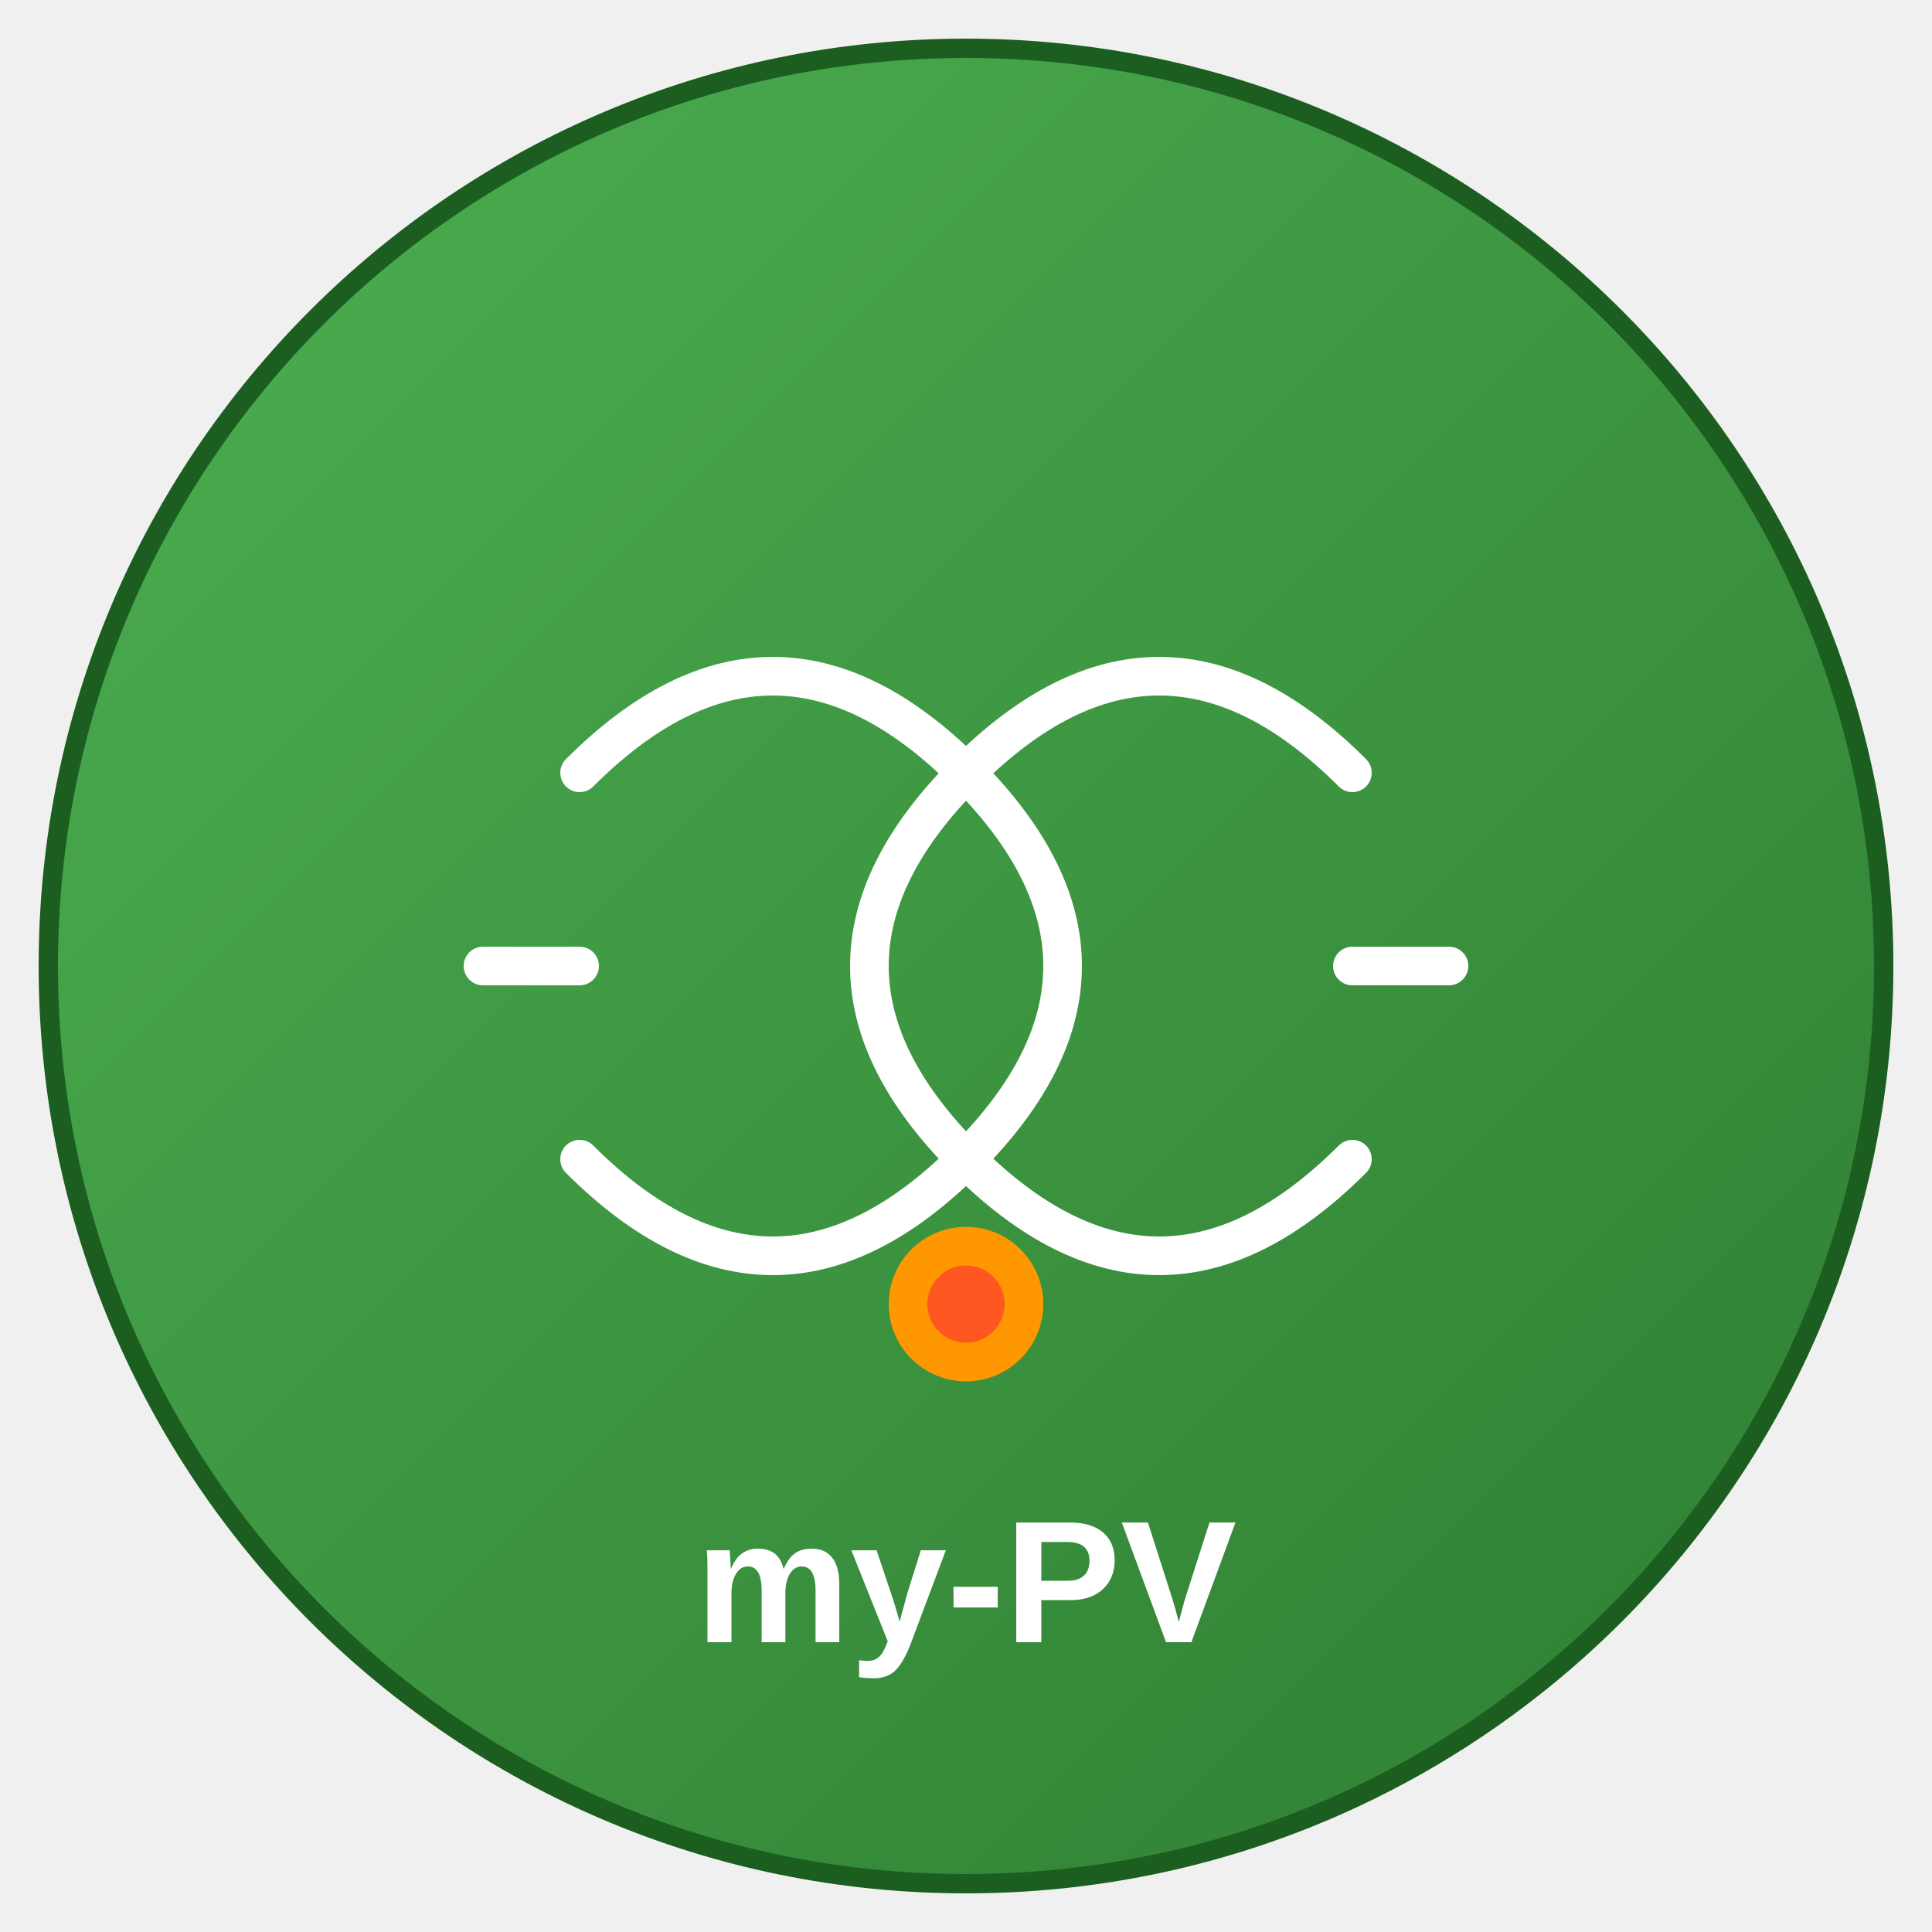
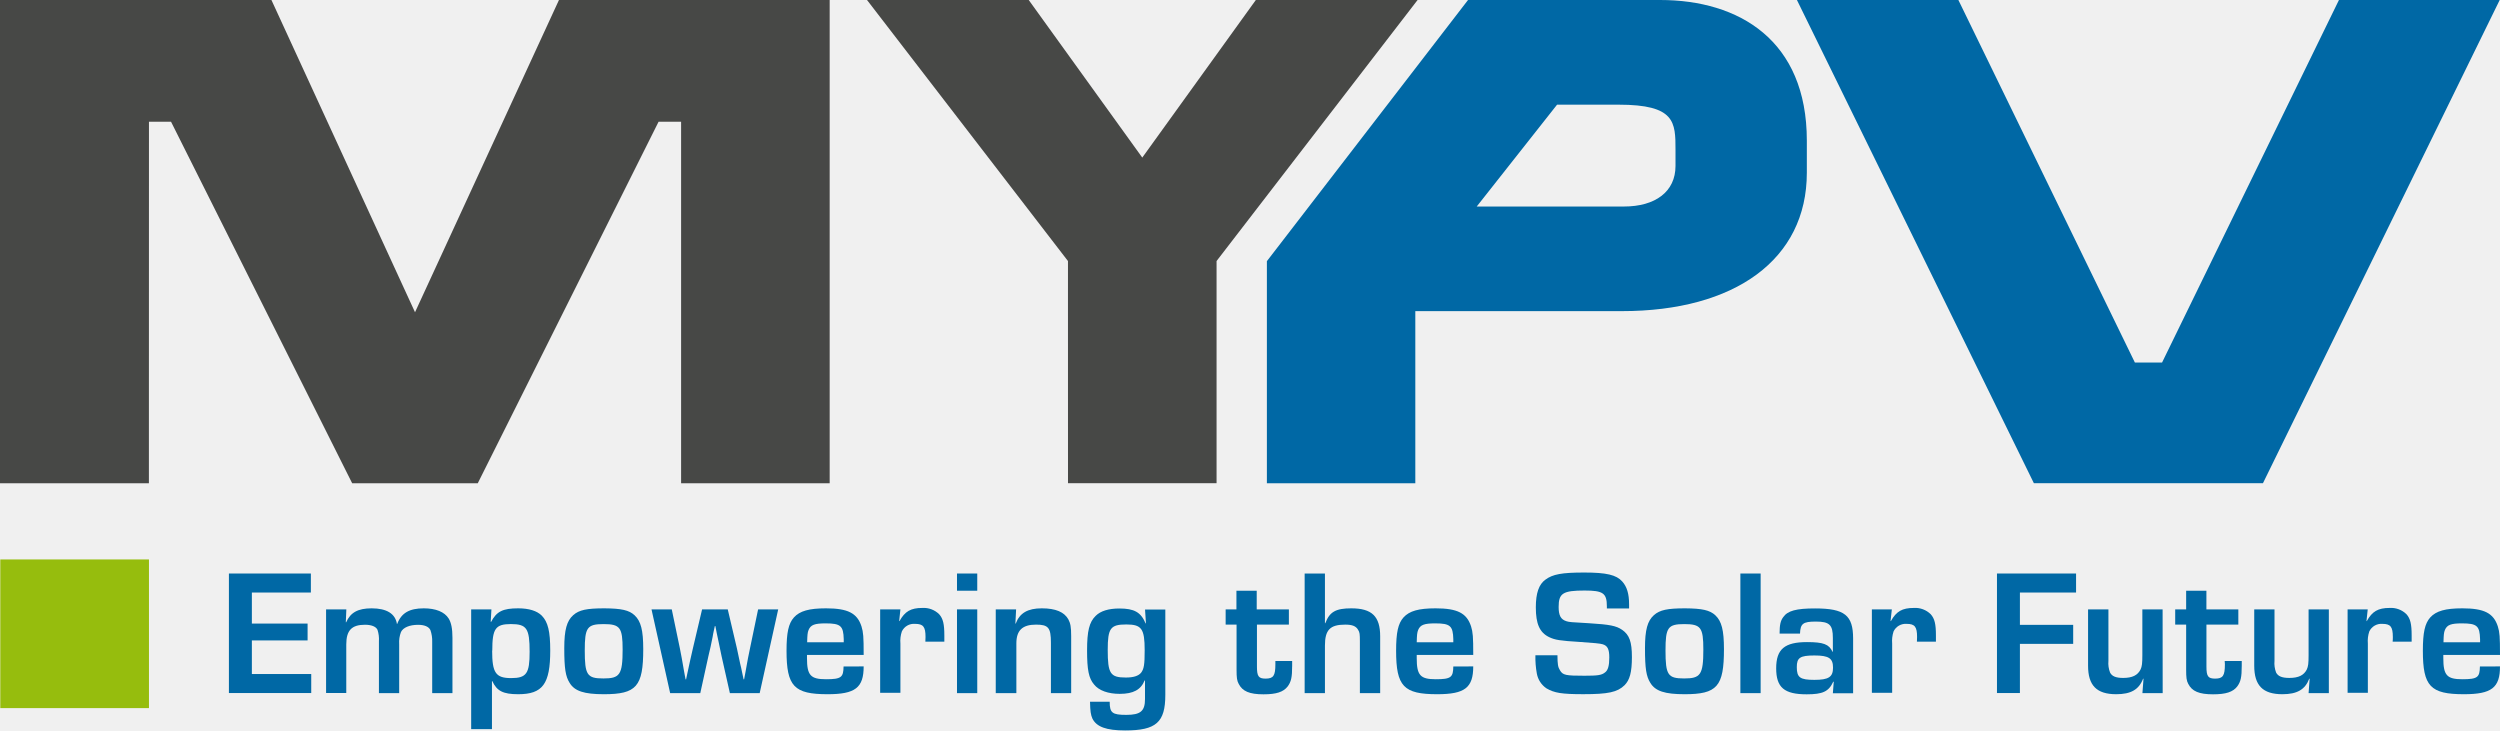
- <svg xmlns="http://www.w3.org/2000/svg" width="200" height="200" viewBox="0 0 200 200">
+ <svg xmlns="http://www.w3.org/2000/svg" viewBox="0 0 762.62 222.82">
  <defs>
-     <linearGradient id="gradient" x1="0%" y1="0%" x2="100%" y2="100%">
-       <stop offset="0%" style="stop-color:#4CAF50;stop-opacity:1" />
-       <stop offset="100%" style="stop-color:#2E7D32;stop-opacity:1" />
-     </linearGradient>
+     <style>.i{fill:#96bd0d;}.j{fill:#0068a5;}.k{fill:#474846;}</style>
  </defs>
-   <circle cx="100" cy="100" r="95" fill="url(#gradient)" stroke="#1B5E20" stroke-width="2" />
-   <g transform="translate(100,100)">
-     <path d="M -40 -20 Q -20 -40 0 -20 Q 20 0 0 20 Q -20 40 -40 20" fill="none" stroke="white" stroke-width="4" stroke-linecap="round" />
-     <path d="M 40 -20 Q 20 -40 0 -20 Q -20 0 0 20 Q 20 40 40 20" fill="none" stroke="white" stroke-width="4" stroke-linecap="round" />
-     <line x1="-50" y1="0" x2="-40" y2="0" stroke="white" stroke-width="4" stroke-linecap="round" />
-     <line x1="40" y1="0" x2="50" y2="0" stroke="white" stroke-width="4" stroke-linecap="round" />
-     <circle cx="0" cy="35" r="8" fill="#FF9800" />
-     <circle cx="0" cy="35" r="4" fill="#FF5722" />
+   <g id="a">
+     <g id="b">
+       <rect class="i" x=".09" y="170.66" width="45.35" height="45.35" />
+     </g>
  </g>
-   <text x="100" y="170" text-anchor="middle" font-family="Arial, sans-serif" font-size="18" font-weight="bold" fill="white">my-PV</text>
+   <g id="c">
+     <g id="d">
+       <path class="j" d="m76.83,190.22h17v5.14h-17v10.25h18.11v5.8h-25.11v-36.46h25v5.8h-18v9.47Z" />
+       <path class="j" d="m105.65,185.89l-.16,3.94h.11c1.31-3,3.61-4.26,7.77-4.26,4.59,0,7.22,1.64,7.71,4.75h.09c1.26-3.33,3.72-4.75,8.1-4.75,3.66,0,6.34,1.09,7.6,3.11.77,1.26,1.15,3.07,1.15,5.86v16.9h-6.18v-15.59c.05-1.24-.14-2.49-.55-3.66-.49-1-1.75-1.59-3.77-1.59-2.57,0-4.54.82-5.2,2.19-.45,1.19-.64,2.45-.55,3.72v14.93h-6.18v-15.83c.08-1.18-.07-2.37-.44-3.5-.49-1-1.86-1.53-3.83-1.53-4,0-5.69,1.69-5.69,6v14.82h-6.16v-25.51h6.18Z" />
+       <path class="j" d="m149.91,185.89l-.22,3.78.11.05c1.69-3.22,3.61-4.15,8.26-4.15,3.28,0,5.74.76,7.22,2.24,1.86,1.91,2.57,4.76,2.57,10.61,0,10.23-2.3,13.35-9.79,13.35-4.6,0-6.51-1-7.88-4h-.11v14.66h-6.34v-36.54h6.18Zm.22,12.59c0,6.78,1.09,8.37,5.8,8.37s5.63-1.43,5.63-8c0-7.17-.87-8.48-5.74-8.48-4.71.01-5.65,1.43-5.65,8.11h-.04Z" />
+       <path class="j" d="m193.59,187.7c1.92,1.8,2.63,4.54,2.63,10.34,0,11.38-2.08,13.73-12,13.73-6,0-8.92-.93-10.45-3.45-1.26-2-1.64-4.37-1.64-10.61,0-5.58.77-8.32,2.74-10.07,1.8-1.58,4.1-2.07,9.52-2.07,5.15.04,7.51.54,9.2,2.13Zm-15.21,10.72c0,7.5.71,8.54,5.69,8.54s5.86-1.1,5.86-8.81c0-6.73-.77-7.77-5.8-7.77s-5.75,1.04-5.75,8.04h0Z" />
+       <path class="j" d="m231.74,211.44h-9.09l-2.57-11.43c-.43-2.08-.87-4.05-.93-4.49l-.49-2.3-.44-2.24h-.16l-.49,2.24c-.11.77-.28,1.54-.44,2.3-.11.6-.49,2.46-1,4.49l-2.51,11.43h-9.19l-5.69-25.55h6.18l2.46,11.82c.49,2.46.6,3.06,1.31,7.17l.44,2.35h.16l.5-2.35c.76-3.61.82-3.72,1.58-7.11l2.8-11.88h7.83l2.79,11.88,1,4.7c.22.82.38,1.59.54,2.41l.5,2.35h.16l.44-2.35c.71-3.89.82-4.71,1.37-7.17l2.46-11.82h6.13l-5.65,25.55Z" />
+       <path class="j" d="m263.46,203.29c0,6.51-2.58,8.48-11,8.48-10.23,0-12.53-2.41-12.53-13.24,0-5.58.6-8.31,2.24-10.17,1.81-2,4.65-2.79,9.8-2.79,6.67,0,9.52,1.47,10.83,5.52.55,1.81.66,3.06.66,8.7h-17.29v1c0,5.2,1.09,6.41,5.8,6.41s5.3-.61,5.36-3.89l6.13-.02Zm-6.08-8.31c-.11-4.05-.93-4.82-5.52-4.82-3.34,0-4.54.44-5.2,2-.33.82-.38,1.53-.44,3.77h11.16v-.95Z" />
+       <path class="j" d="m274.67,185.89l-.38,3.56h.11c1.64-2.95,3.44-4,6.95-4,1.91-.12,3.78.58,5.14,1.92,1.2,1.36,1.58,3,1.58,6.51v1.86h-5.79c.04-.48.06-.95.05-1.43,0-3.12-.71-4-3.17-4-1.7-.15-3.31.76-4.05,2.3-.4,1.2-.55,2.46-.44,3.72v15h-6.18v-25.44h6.18Z" />
+       <path class="j" d="m298.11,180.2h-6.18v-5.25h6.18v5.25Zm0,31.24h-6.18v-25.55h6.18v25.55Z" />
+       <path class="j" d="m309.96,185.89l-.22,4.33h.11c1.21-3.23,3.67-4.65,7.94-4.65s6.84,1.14,8.09,3.33c.66,1.21.88,2.35.88,5.15v17.39h-6.18v-15.37c0-4.6-.77-5.53-4.54-5.53-4.16,0-6,1.75-6,5.75v15.15h-6.29v-25.55h6.21Z" />
+       <path class="j" d="m355.48,211.94c0,8.42-2.79,10.88-12.26,10.88-5.74,0-8.75-1.09-10-3.66-.49-1.15-.65-2.19-.71-5.09h6c0,3.39.76,4,5.08,4s5.69-1.15,5.69-4.81v-5.65l-.11-.06c-1.14,2.85-3.44,4.11-7.6,4.11-3.5,0-6.35-1-7.82-2.85-1.64-1.91-2.14-4.48-2.14-10.39s.66-8.65,2.63-10.56c1.48-1.48,3.94-2.24,7.22-2.24,4.54,0,6.57,1.14,8,4.54h.11l-.28-4.22h6.19v26Zm-17.57-13.68c0,7.22.77,8.42,5.53,8.42,2.35,0,3.83-.49,4.65-1.47.88-1.15,1.09-2.52,1.09-6.84,0-6.57-.93-7.88-5.58-7.88-4.86,0-5.69,1.12-5.69,7.77Z" />
+       <path class="j" d="m393.17,190.54h-9.74v12.81c0,2.95.49,3.66,2.62,3.66,2.41,0,3-.87,3-4.38.02-.33.02-.67,0-1h5.12v1.47c0,3.56-.32,4.87-1.36,6.29-1.32,1.7-3.45,2.41-7.39,2.41-4.27,0-6.4-.93-7.55-3.17-.55-1-.66-1.92-.66-4.38v-13.71h-3.33v-4.65h3.29v-5.69h6.19v5.69h9.81v4.65Z" />
+       <path class="j" d="m404.17,190.11h.11c1.31-3.45,3.17-4.54,7.93-4.54,6.29,0,8.81,2.46,8.81,8.53v17.34h-6.19v-15.7c0-2.35-.05-2.84-.54-3.61-.66-1.15-1.81-1.59-3.94-1.59-4.65,0-6.18,1.65-6.18,6.4v14.5h-6.19v-36.49h6.19v15.16Z" />
+       <path class="j" d="m449.41,203.29c0,6.51-2.58,8.48-11,8.48-10.23,0-12.53-2.41-12.53-13.24,0-5.58.6-8.31,2.24-10.17,1.81-2,4.65-2.79,9.8-2.79,6.67,0,9.52,1.47,10.83,5.52.55,1.81.66,3.06.66,8.7h-17.24v1c0,5.2,1.09,6.41,5.8,6.41s5.3-.61,5.36-3.89l6.08-.02Zm-6.08-8.31c-.11-4.05-.93-4.82-5.52-4.82-3.34,0-4.54.44-5.2,2-.33.82-.38,1.53-.44,3.77h11.16v-.95Z" />
+       <path class="j" d="m490.17,185.61v-.66c0-4-1.15-4.81-6.78-4.81-6.62,0-7.93.82-7.93,5,0,2.62.65,3.83,2.4,4.37.93.28,1.26.28,6.95.61,6.13.38,8.21.76,10,2,2.24,1.53,3,3.67,3,8.32s-.66,7-2.25,8.59c-2.18,2.13-5,2.73-12.58,2.73-6.62,0-8.86-.38-11.27-1.8-1.53-1.05-2.57-2.67-2.9-4.49-.34-1.84-.48-3.71-.44-5.58h6.73c0,2.73.17,3.66.77,4.59.87,1.48,1.75,1.65,7.44,1.65,4.1,0,5.25-.17,6.29-1,.93-.66,1.31-2.08,1.31-4.59s-.54-3.56-2-4q-.88-.33-6.95-.71c-6.24-.39-7.55-.61-9.41-1.48-2.9-1.42-4.05-4.05-4.05-9.08,0-4.33.93-7,2.9-8.43,2.25-1.69,5.09-2.19,11.87-2.19s9.8.71,11.6,2.74c1.43,1.59,2.08,3.77,2.08,6.95v1.27h-6.78Z" />
+       <path class="j" d="m523.27,187.7c1.91,1.8,2.62,4.54,2.62,10.34,0,11.38-2.08,13.73-12,13.73-6,0-8.92-.93-10.45-3.45-1.26-2-1.64-4.37-1.64-10.61,0-5.58.76-8.32,2.73-10.07,1.81-1.58,4.1-2.07,9.52-2.07,5.17.04,7.52.54,9.22,2.13Zm-15.21,10.72c0,7.5.71,8.54,5.69,8.54s5.85-1.1,5.85-8.81c0-6.73-.76-7.77-5.8-7.77s-5.74,1.04-5.74,8.04h0Z" />
+       <path class="j" d="m537.08,211.44h-6.18v-36.49h6.18v36.49Z" />
+       <path class="j" d="m542.86,193.28c0-2.63.27-3.89,1.09-5,1.37-2,4.05-2.68,9.74-2.68,9,0,11.6,2.07,11.6,9.19v16.68h-6.18l.27-3.5h-.16c-1.37,3-3.23,3.83-8.1,3.83-6.84,0-9.3-2.08-9.3-7.93s2.57-8,9.41-8c5,0,6.73.66,7.77,2.95h.11v-4.21c0-4-1-5-5.2-5-3.89,0-4.71.61-4.82,3.67h-6.23Zm5.25,10.23c0,3.17,1,3.88,5.36,3.88s5.69-.87,5.69-3.72-1.26-3.72-5.69-3.72-5.36.72-5.36,3.56Z" />
+       <path class="j" d="m577.1,185.89l-.39,3.56h.11c1.64-2.95,3.45-4,7-4,1.91-.12,3.78.58,5.14,1.92,1.21,1.36,1.59,3,1.59,6.51v1.86h-5.8c.04-.48.06-.95.05-1.43,0-3.12-.71-4-3.17-4-1.68-.13-3.27.78-4,2.3-.39,1.2-.54,2.46-.43,3.72v15h-6.19v-25.44h6.09Z" />
+       <path class="j" d="m616.17,190.61h16.25v5.8h-16.25v15h-7v-36.46h24.13v5.8h-17.13v9.86Z" />
+       <path class="j" d="m659.72,211.44h-6.18l.33-4.37-.11-.06c-1.26,3.34-3.72,4.76-8.21,4.76-6,0-8.59-2.68-8.59-8.7v-17.18h6.21v15.72c-.11,1.21.06,2.42.5,3.55.6,1.15,1.8,1.64,4,1.64,2.79,0,4.43-.82,5.3-2.57.44-.93.55-1.91.55-4.38v-13.96h6.18l.02,25.55Z" />
+       <path class="j" d="m682.81,190.54h-9.74v12.81c0,2.95.49,3.66,2.63,3.66,2.4,0,3-.87,3-4.38,0-.33-.02-.67-.06-1h5.2v1.47c0,3.56-.33,4.87-1.37,6.29-1.31,1.7-3.45,2.41-7.39,2.41-4.26,0-6.4-.93-7.55-3.17-.54-1-.65-1.92-.65-4.38v-13.71h-3.34v-4.65h3.34v-5.69h6.18v5.69h9.74v4.65Z" />
+       <path class="j" d="m710.41,211.44h-6.18l.32-4.37-.11-.06c-1.25,3.34-3.72,4.76-8.2,4.76-6,0-8.59-2.68-8.59-8.7v-17.18h6.18v15.72c-.11,1.21.06,2.42.49,3.55.61,1.15,1.81,1.64,4.05,1.64,2.79,0,4.43-.82,5.31-2.57.44-.93.55-1.91.55-4.38v-13.96h6.18v25.55Z" />
+       <path class="j" d="m722.27,185.89l-.38,3.56h.1c1.65-2.95,3.45-4,6.95-4,1.91-.12,3.79.57,5.15,1.92,1.2,1.36,1.58,3,1.58,6.51v1.86h-5.8c.05-.47.07-.95.06-1.43,0-3.12-.71-4-3.18-4-1.68-.14-3.27.78-4,2.3-.4,1.2-.55,2.46-.44,3.72v15h-6.18v-25.44h6.14Z" />
+       <path class="j" d="m762.62,203.29c0,6.51-2.57,8.48-11,8.48-10.23,0-12.53-2.41-12.53-13.24,0-5.58.6-8.31,2.24-10.17,1.81-2,4.66-2.79,9.8-2.79,6.67,0,9.52,1.47,10.83,5.52.55,1.81.66,3.06.66,8.7h-17.29v1c0,5.2,1.09,6.41,5.8,6.41s5.3-.61,5.36-3.89l6.13-.02Zm-6.08-8.31c-.11-4.05-.93-4.82-5.52-4.82-3.34,0-4.54.44-5.2,2-.33.82-.38,1.53-.44,3.77h11.16v-.95Z" />
+     </g>
+   </g>
+   <g id="e">
+     <polygon class="j" points="690.31 147.4 620.43 147.4 548.15 0 597.4 0 651.24 110.59 659.53 110.59 713.49 0 762.53 0 690.31 147.4" />
+   </g>
+   <g id="f">
+     <path class="j" d="m506.36.01h-58.55l-61.35,79.66v67.74h45.28v-52.5h63c34.43,0,56.43-15.71,56.43-42.21v-9.81C551.17,12.26,530.48,0,506.41,0h-.05Zm-11,63h-44.9l24.52-31.08h18.77c17.29,0,17.36,5.31,17.36,13.82v4.86c0,7.84-6.11,12.39-15.76,12.39h.01Z" />
+   </g>
+   <g id="g">
+     <polygon class="k" points="383.09 0 348.45 48.07 313.81 0 264.48 0 325.78 79.63 325.79 147.4 354.12 147.4 354.12 147.4 371.11 147.4 371.11 79.63 432.43 0 383.09 0" />
+   </g>
+   <g id="h">
+     <polygon class="k" points="253.09 147.42 207.77 147.42 207.77 37.13 200.9 37.13 145.74 147.42 107.43 147.42 52.17 37.13 45.44 37.13 45.42 147.42 0 147.42 0 0 82.8 0 126.6 95.25 170.51 0 253.09 0 253.09 147.42" />
+   </g>
</svg>
